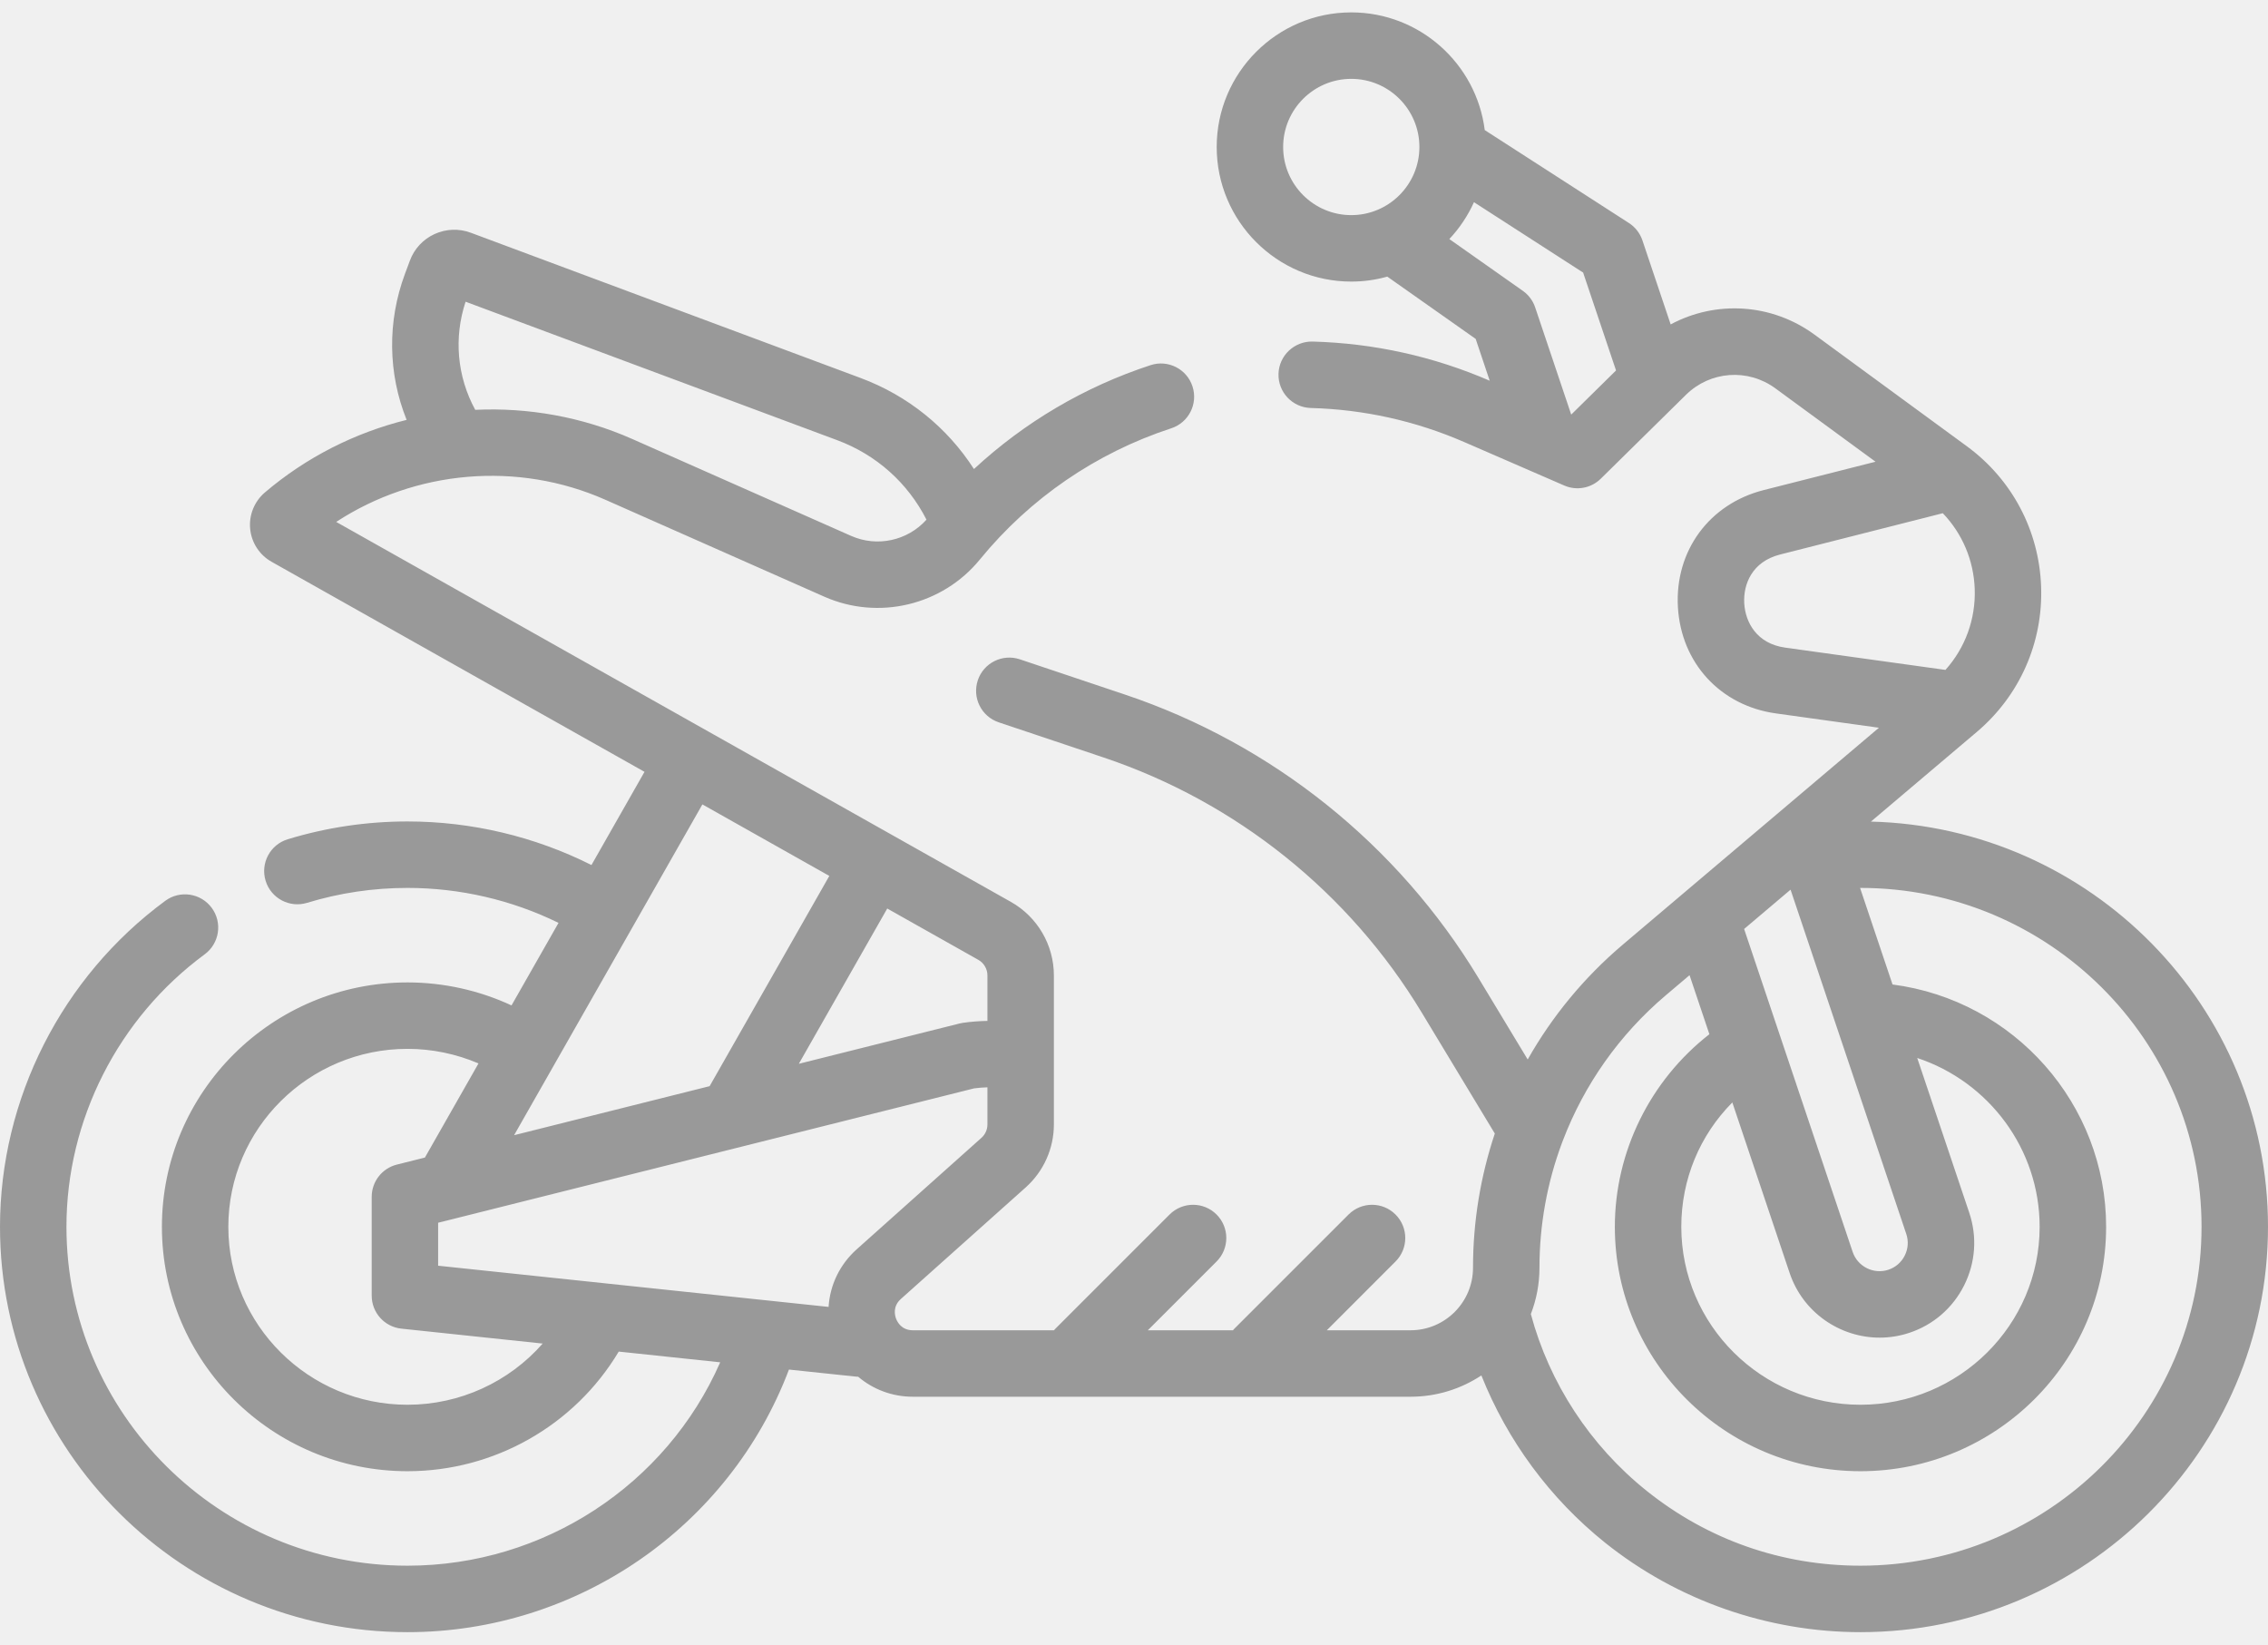
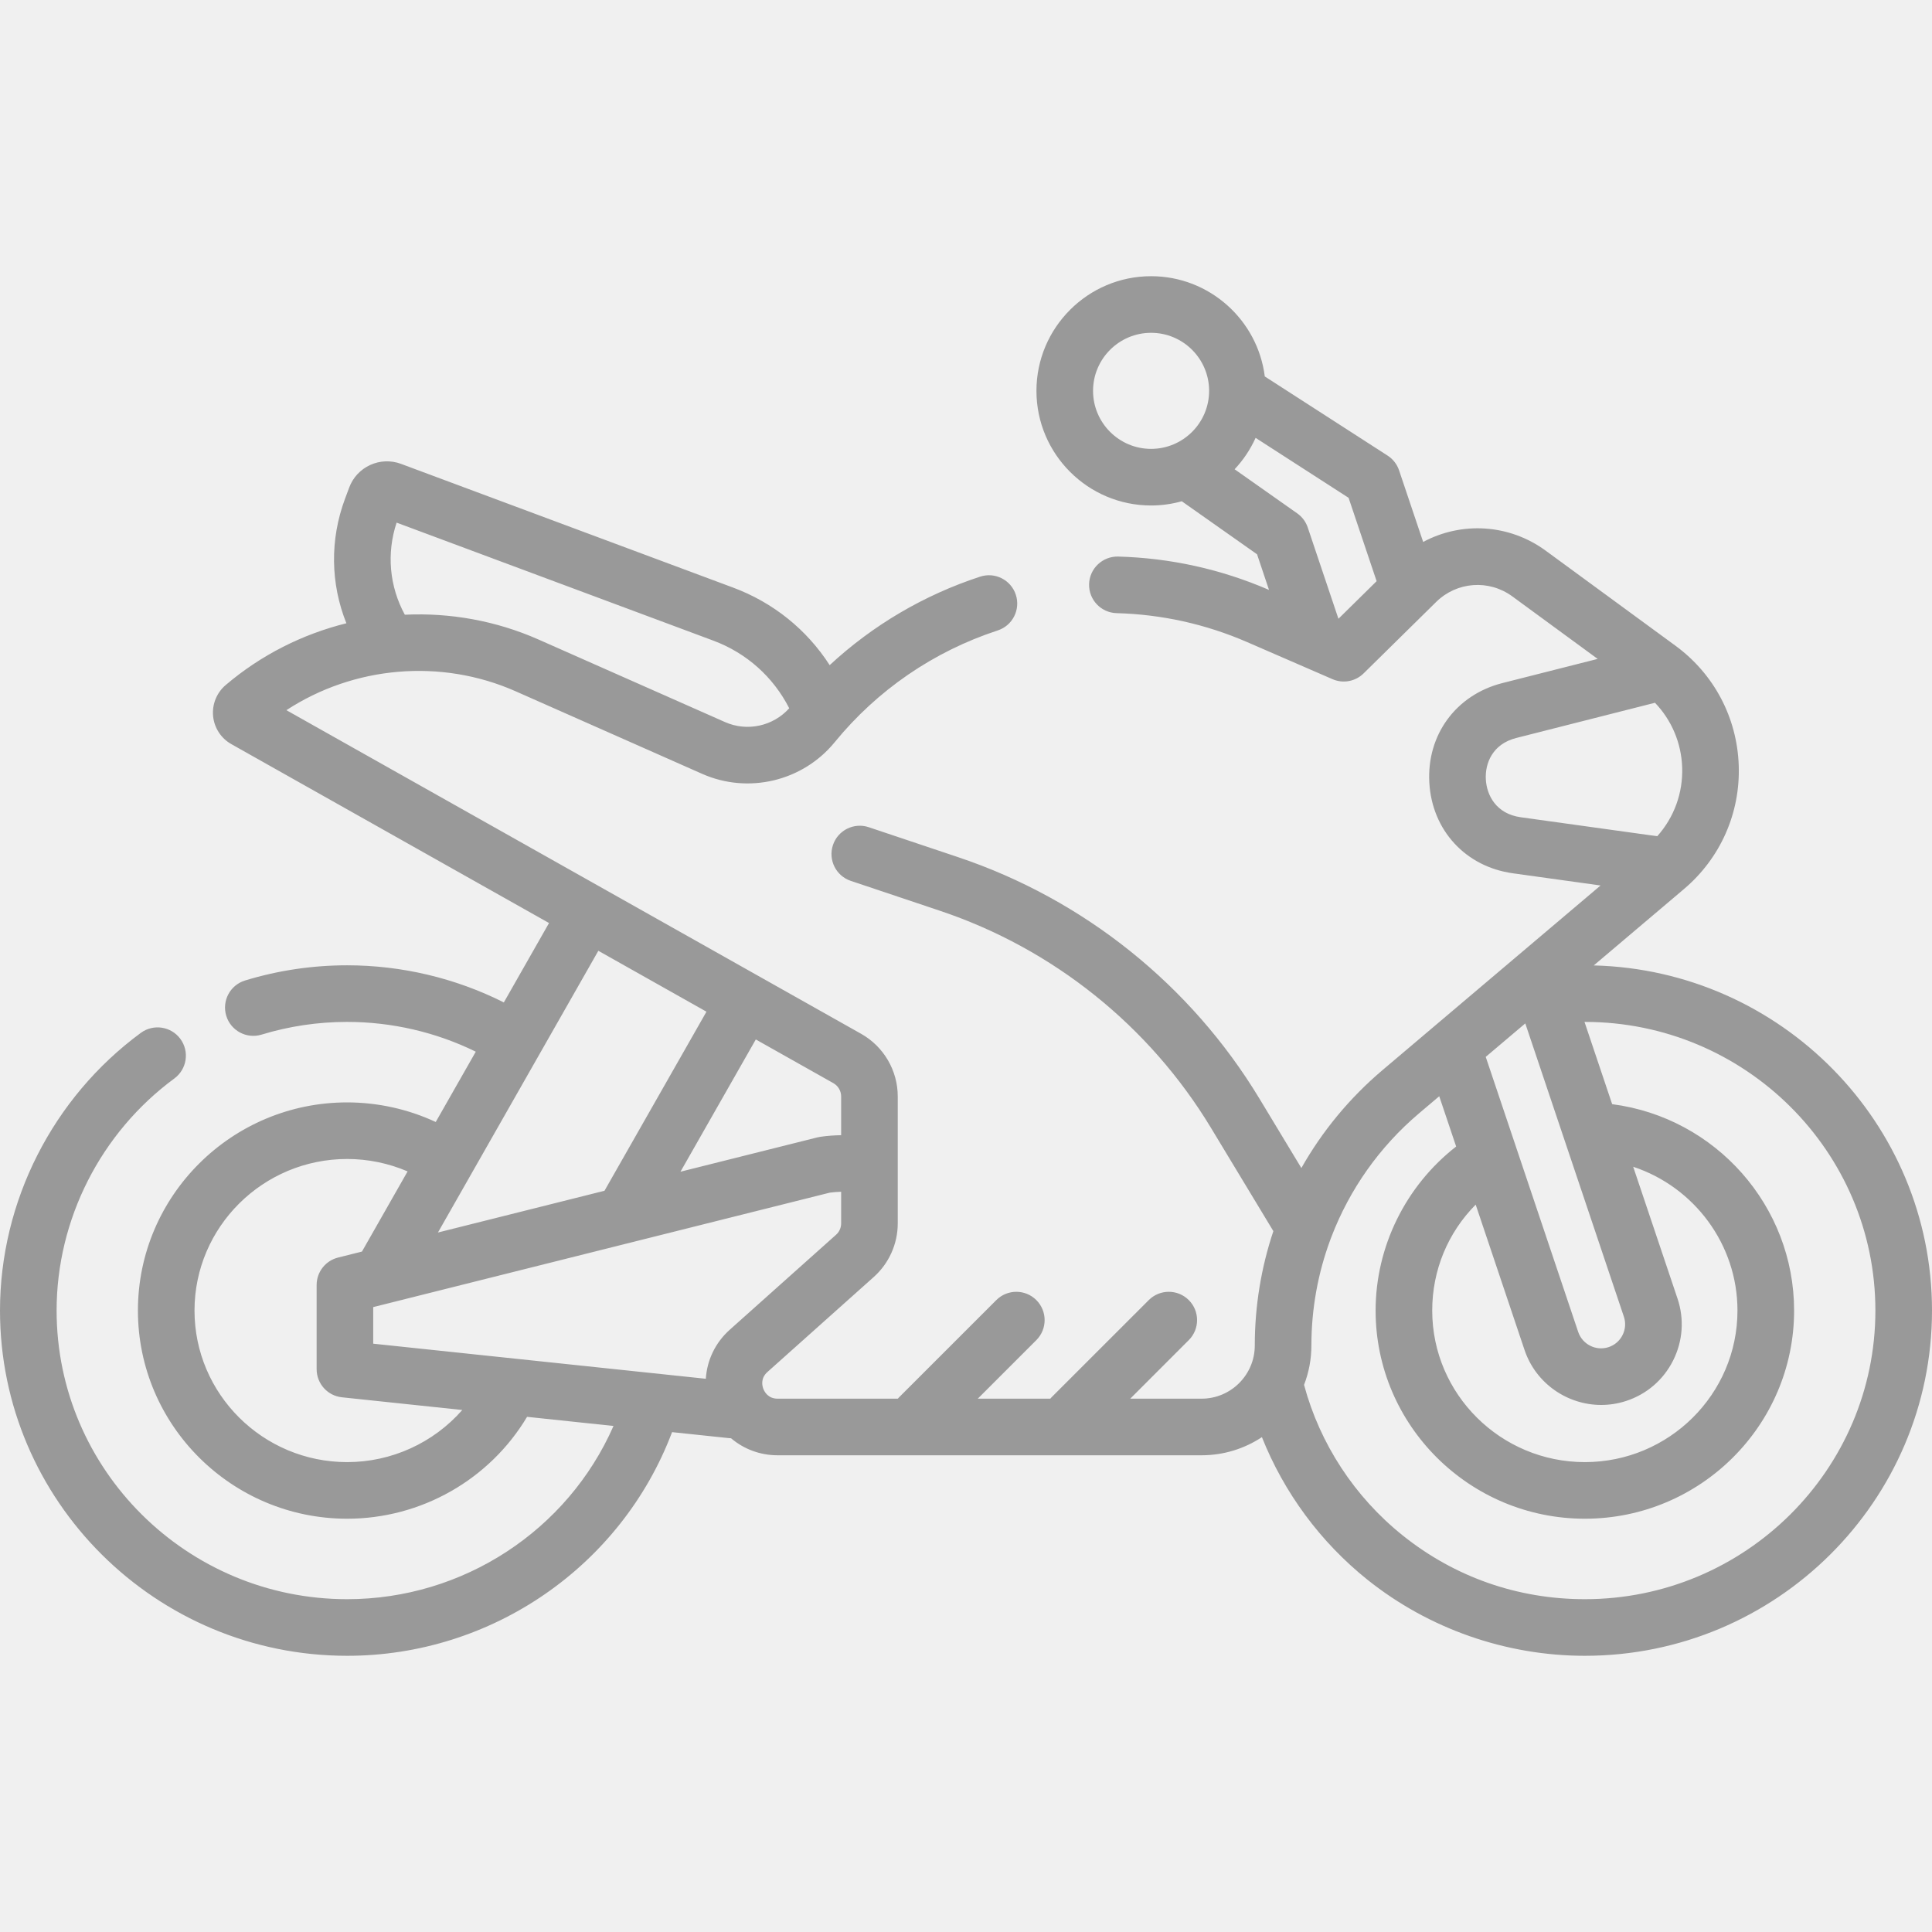
- <svg xmlns="http://www.w3.org/2000/svg" width="80" height="58" viewBox="0 0 80 58" fill="none">
-   <path d="M65.994 28.976L69.73 25.813C71.24 24.534 72.067 22.666 71.997 20.689C71.927 18.711 70.972 16.906 69.376 15.737L64.008 11.805C62.486 10.69 60.517 10.59 58.93 11.441L57.933 8.476C57.848 8.225 57.681 8.009 57.457 7.865L52.372 4.588C52.078 2.251 50.08 0.437 47.664 0.437C45.047 0.437 42.917 2.567 42.917 5.184C42.917 7.801 45.047 9.931 47.664 9.931C48.105 9.931 48.531 9.869 48.935 9.756L52.052 11.952L52.547 13.427C50.563 12.569 48.461 12.105 46.3 12.046C45.658 12.03 45.114 12.539 45.097 13.185C45.079 13.833 45.589 14.371 46.236 14.389C48.107 14.44 49.925 14.843 51.642 15.588L55.176 17.123C55.614 17.314 56.124 17.219 56.465 16.883L59.468 13.926C60.325 13.082 61.653 12.985 62.623 13.696L66.156 16.284L62.209 17.285C60.291 17.772 59.076 19.427 59.185 21.403C59.294 23.378 60.684 24.889 62.644 25.161L66.276 25.666L57.243 33.314C55.876 34.472 54.746 35.846 53.887 37.366L52.149 34.489C49.31 29.79 44.88 26.24 39.675 24.494L35.974 23.253C35.361 23.047 34.696 23.378 34.491 23.991C34.285 24.605 34.615 25.269 35.229 25.475L38.93 26.716C43.609 28.286 47.591 31.477 50.143 35.701L52.727 39.978C52.223 41.486 51.958 43.082 51.958 44.712C51.958 45.927 50.97 46.916 49.755 46.916H46.801L49.225 44.491C49.683 44.033 49.683 43.291 49.225 42.834C48.768 42.376 48.026 42.376 47.568 42.834L43.535 46.866C43.52 46.882 43.506 46.899 43.491 46.916H40.488L42.913 44.491C43.37 44.033 43.37 43.291 42.913 42.834C42.455 42.376 41.713 42.376 41.255 42.834L37.222 46.866C37.207 46.882 37.193 46.899 37.178 46.916H32.199C31.806 46.916 31.655 46.631 31.608 46.509C31.561 46.386 31.484 46.074 31.777 45.812L36.181 41.877C36.812 41.313 37.174 40.504 37.174 39.658V34.401C37.174 33.328 36.593 32.335 35.658 31.808L11.859 18.407C14.655 16.58 18.256 16.255 21.352 17.625L29.076 21.044C30.987 21.889 33.242 21.35 34.563 19.733C36.328 17.573 38.662 15.973 41.314 15.105C41.929 14.904 42.264 14.242 42.063 13.627C41.862 13.012 41.201 12.676 40.585 12.878C38.255 13.64 36.136 14.891 34.355 16.542C33.408 15.072 32.021 13.951 30.354 13.33L16.606 8.208C16.188 8.053 15.735 8.069 15.329 8.254C14.924 8.44 14.614 8.772 14.459 9.19L14.285 9.656C13.656 11.347 13.685 13.169 14.343 14.808C12.528 15.259 10.808 16.12 9.342 17.369C8.971 17.686 8.777 18.166 8.824 18.653C8.871 19.139 9.153 19.573 9.58 19.813L22.734 27.221L20.863 30.508C18.863 29.502 16.63 28.971 14.375 28.971C12.934 28.971 11.512 29.183 10.147 29.6C9.528 29.789 9.18 30.444 9.369 31.063C9.558 31.682 10.214 32.03 10.832 31.841C11.975 31.492 13.167 31.315 14.375 31.315C16.224 31.315 18.055 31.741 19.701 32.548L18.043 35.459C16.902 34.928 15.643 34.648 14.375 34.648C9.597 34.648 5.711 38.514 5.711 43.267C5.711 48.02 9.597 51.887 14.375 51.887C17.433 51.887 20.266 50.276 21.825 47.668L25.404 48.046C23.506 52.369 19.177 55.219 14.375 55.219C7.741 55.219 2.344 49.857 2.344 43.267C2.344 39.497 4.167 35.905 7.22 33.657C7.741 33.273 7.852 32.54 7.469 32.019C7.085 31.498 6.351 31.386 5.83 31.77C2.18 34.457 0 38.755 0 43.267C0 51.15 6.449 57.563 14.375 57.563C20.36 57.563 25.729 53.852 27.829 48.302L30.185 48.55C30.214 48.553 30.243 48.554 30.271 48.555C30.796 49.001 31.47 49.26 32.199 49.26H49.755C50.677 49.26 51.536 48.983 52.253 48.509C53.166 50.802 54.672 52.852 56.623 54.413C59.163 56.444 62.36 57.563 65.625 57.563C73.551 57.563 80 51.15 80 43.267C80 35.507 73.751 29.171 65.994 28.976ZM45.261 5.184C45.261 3.859 46.339 2.781 47.664 2.781C48.989 2.781 50.067 3.859 50.067 5.184C50.067 6.509 48.989 7.587 47.664 7.587C46.339 7.587 45.261 6.509 45.261 5.184ZM55.422 14.622L54.151 10.842C54.072 10.605 53.919 10.401 53.715 10.257L51.123 8.431C51.48 8.051 51.774 7.612 51.992 7.131L55.842 9.613L57.003 13.065L55.422 14.622ZM16.423 10.641L29.535 15.526C30.91 16.038 32.018 17.028 32.68 18.327C32.017 19.068 30.941 19.306 30.025 18.901L22.301 15.482C20.535 14.701 18.636 14.367 16.763 14.454C16.123 13.279 16.001 11.912 16.423 10.641ZM34.619 40.129L30.215 44.064C29.615 44.601 29.274 45.33 29.227 46.092L15.454 44.639V43.124L34.36 38.385C34.516 38.364 34.673 38.352 34.83 38.348V39.658C34.83 39.838 34.753 40.01 34.619 40.129ZM34.83 34.402V36.006C34.541 36.01 34.252 36.032 33.966 36.073C33.927 36.079 33.889 36.087 33.85 36.096L28.177 37.518L31.296 32.042L34.508 33.851C34.707 33.963 34.83 34.174 34.83 34.402ZM29.253 30.892L25.031 38.307L18.134 40.036L24.776 28.37L29.253 30.892ZM14.375 49.543C10.889 49.543 8.054 46.727 8.054 43.267C8.054 39.806 10.889 36.991 14.375 36.991C15.237 36.991 16.092 37.169 16.878 37.505L14.988 40.825L13.998 41.073C13.476 41.204 13.111 41.672 13.111 42.21V45.694C13.111 46.294 13.563 46.797 14.16 46.859L19.142 47.385C17.954 48.739 16.222 49.543 14.375 49.543ZM63.159 31.377L67.24 43.517C67.326 43.771 67.307 44.043 67.186 44.283C67.066 44.522 66.86 44.7 66.605 44.783C66.087 44.952 65.524 44.67 65.35 44.153L61.521 32.763L63.159 31.377ZM61.105 38.881L63.128 44.9C63.596 46.291 64.905 47.176 66.302 47.176C66.644 47.176 66.992 47.123 67.334 47.011C68.187 46.732 68.878 46.136 69.281 45.334C69.683 44.532 69.748 43.621 69.462 42.77L67.627 37.313C70.157 38.151 71.945 40.529 71.945 43.267C71.945 46.727 69.11 49.543 65.625 49.543C62.14 49.543 59.305 46.727 59.305 43.267C59.305 41.596 59.952 40.045 61.105 38.881ZM61.525 21.273C61.488 20.608 61.8 19.808 62.785 19.558L68.529 18.1C69.216 18.816 69.619 19.758 69.655 20.771C69.692 21.835 69.32 22.848 68.623 23.626L62.967 22.84C61.96 22.7 61.562 21.939 61.525 21.273ZM65.625 55.219C62.85 55.219 60.243 54.307 58.087 52.582C56.092 50.987 54.652 48.783 53.998 46.344C54.194 45.837 54.302 45.287 54.302 44.713C54.302 43.198 54.573 41.717 55.087 40.332C55.104 40.294 55.118 40.255 55.131 40.216C55.88 38.257 57.115 36.494 58.757 35.103L59.596 34.393L60.296 36.475C58.205 38.103 56.961 40.622 56.961 43.267C56.961 48.02 60.848 51.887 65.625 51.887C70.403 51.887 74.29 48.02 74.29 43.267C74.29 38.947 71.053 35.279 66.756 34.721L65.611 31.315C65.616 31.315 65.62 31.315 65.625 31.315C72.259 31.315 77.656 36.677 77.656 43.267C77.656 49.858 72.259 55.219 65.625 55.219Z" fill="#999999" />
+ <svg xmlns="http://www.w3.org/2000/svg" width="80" height="80" viewBox="0 0 80 80" fill="none">
+   <g clip-path="url(#clip0_802:3844)">
+     <path d="M65.994 39.976L69.73 36.813C71.24 35.534 72.067 33.666 71.997 31.689C71.927 29.711 70.972 27.906 69.376 26.737L64.008 22.805C62.486 21.69 60.517 21.59 58.93 22.441L57.933 19.477C57.848 19.225 57.681 19.009 57.457 18.865L52.372 15.588C52.078 13.251 50.08 11.437 47.664 11.437C45.047 11.437 42.917 13.567 42.917 16.184C42.917 18.801 45.047 20.931 47.664 20.931C48.105 20.931 48.531 20.869 48.935 20.756L52.052 22.952L52.547 24.427C50.563 23.569 48.461 23.105 46.3 23.046C45.658 23.03 45.114 23.538 45.097 24.186C45.079 24.833 45.589 25.371 46.236 25.389C48.107 25.44 49.925 25.843 51.642 26.588L55.176 28.123C55.614 28.314 56.124 28.219 56.465 27.883L59.468 24.926C60.325 24.082 61.653 23.985 62.623 24.696L66.156 27.284L62.209 28.285C60.291 28.772 59.076 30.427 59.185 32.403C59.294 34.378 60.684 35.889 62.644 36.161L66.276 36.666L57.243 44.314C55.876 45.472 54.746 46.846 53.887 48.366L52.149 45.489C49.31 40.79 44.88 37.24 39.675 35.494L35.974 34.253C35.361 34.047 34.696 34.378 34.491 34.991C34.285 35.605 34.615 36.269 35.229 36.475L38.93 37.716C43.609 39.286 47.591 42.477 50.143 46.701L52.727 50.978C52.223 52.486 51.958 54.082 51.958 55.712C51.958 56.927 50.97 57.916 49.755 57.916H46.801L49.225 55.491C49.683 55.033 49.683 54.291 49.225 53.834C48.768 53.376 48.026 53.376 47.568 53.834L43.535 57.866C43.52 57.882 43.506 57.899 43.491 57.916H40.488L42.913 55.491C43.37 55.033 43.37 54.291 42.913 53.834C42.455 53.376 41.713 53.376 41.255 53.834L37.222 57.866C37.207 57.882 37.193 57.899 37.178 57.916H32.199C31.806 57.916 31.655 57.631 31.608 57.509C31.561 57.386 31.484 57.074 31.777 56.812L36.181 52.877C36.812 52.313 37.174 51.504 37.174 50.658V45.401C37.174 44.328 36.593 43.335 35.658 42.808L11.859 29.407C14.655 27.58 18.256 27.255 21.352 28.625L29.076 32.044C30.987 32.889 33.242 32.35 34.563 30.733C36.328 28.573 38.662 26.973 41.314 26.105C41.929 25.904 42.264 25.242 42.063 24.627C41.862 24.012 41.201 23.676 40.585 23.878C38.255 24.64 36.136 25.891 34.355 27.542C33.408 26.072 32.021 24.951 30.354 24.33L16.606 19.208C16.188 19.053 15.735 19.069 15.329 19.254C14.924 19.44 14.614 19.772 14.459 20.19L14.285 20.656C13.656 22.347 13.685 24.169 14.343 25.808C12.528 26.259 10.808 27.12 9.342 28.369C8.971 28.686 8.777 29.166 8.824 29.653C8.871 30.139 9.153 30.573 9.58 30.813L22.734 38.221L20.863 41.508C18.863 40.502 16.63 39.971 14.375 39.971C12.934 39.971 11.512 40.183 10.147 40.6C9.528 40.789 9.18 41.444 9.369 42.063C9.558 42.682 10.214 43.03 10.832 42.841C11.975 42.492 13.167 42.315 14.375 42.315C16.224 42.315 18.055 42.74 19.701 43.548L18.043 46.459C16.902 45.928 15.643 45.648 14.375 45.648C9.597 45.648 5.711 49.514 5.711 54.267C5.711 59.02 9.597 62.887 14.375 62.887C17.433 62.887 20.266 61.276 21.825 58.668L25.404 59.046C23.506 63.369 19.177 66.219 14.375 66.219C7.741 66.219 2.344 60.857 2.344 54.267C2.344 50.497 4.167 46.905 7.22 44.657C7.741 44.273 7.852 43.54 7.469 43.019C7.085 42.498 6.351 42.386 5.83 42.77C2.18 45.457 0 49.755 0 54.267C0 62.15 6.449 68.563 14.375 68.563C20.36 68.563 25.729 64.852 27.829 59.302L30.185 59.55C30.214 59.553 30.243 59.554 30.271 59.555C30.796 60.001 31.47 60.26 32.199 60.26H49.755C50.677 60.26 51.536 59.983 52.253 59.509C53.166 61.802 54.672 63.852 56.623 65.413C59.163 67.444 62.36 68.563 65.625 68.563C73.551 68.563 80 62.15 80 54.267C80 46.507 73.751 40.171 65.994 39.976V39.976ZM45.261 16.184C45.261 14.859 46.339 13.781 47.664 13.781C48.989 13.781 50.067 14.859 50.067 16.184C50.067 17.509 48.989 18.587 47.664 18.587C46.339 18.587 45.261 17.509 45.261 16.184ZM55.422 25.622L54.151 21.842C54.072 21.605 53.919 21.401 53.715 21.257L51.123 19.431C51.48 19.051 51.774 18.612 51.992 18.131L55.842 20.613L57.003 24.065L55.422 25.622ZM16.423 21.641L29.535 26.526C30.91 27.038 32.018 28.028 32.68 29.327C32.017 30.068 30.941 30.306 30.025 29.901L22.301 26.482C20.535 25.701 18.636 25.366 16.763 25.454C16.123 24.279 16.001 22.912 16.423 21.641V21.641ZM34.619 51.129L30.215 55.064C29.615 55.601 29.274 56.33 29.227 57.092L15.454 55.639V54.124L34.36 49.385C34.516 49.364 34.673 49.352 34.83 49.348V50.658C34.83 50.838 34.753 51.01 34.619 51.129ZM34.83 45.402V47.006C34.541 47.01 34.252 47.032 33.966 47.073C33.927 47.079 33.889 47.087 33.85 47.096L28.177 48.518L31.296 43.042L34.508 44.851C34.707 44.963 34.83 45.174 34.83 45.402V45.402ZM29.253 41.892L25.031 49.307L18.134 51.036L24.776 39.37L29.253 41.892ZM14.375 60.543C10.889 60.543 8.054 57.727 8.054 54.267C8.054 50.806 10.889 47.991 14.375 47.991C15.237 47.991 16.092 48.169 16.878 48.505L14.988 51.825L13.998 52.073C13.476 52.204 13.111 52.672 13.111 53.21V56.694C13.111 57.294 13.563 57.797 14.16 57.859L19.142 58.385C17.954 59.739 16.222 60.543 14.375 60.543V60.543ZM63.159 42.377L67.24 54.517C67.326 54.771 67.307 55.043 67.186 55.283C67.066 55.522 66.86 55.7 66.605 55.783C66.087 55.952 65.524 55.67 65.35 55.153L61.521 43.763L63.159 42.377ZM61.105 49.881L63.128 55.9C63.596 57.291 64.905 58.176 66.302 58.176C66.644 58.176 66.992 58.123 67.334 58.011C68.187 57.732 68.878 57.136 69.281 56.334C69.683 55.532 69.748 54.621 69.462 53.77L67.627 48.313C70.157 49.151 71.945 51.529 71.945 54.267C71.945 57.727 69.11 60.543 65.625 60.543C62.14 60.543 59.305 57.727 59.305 54.267C59.305 52.596 59.952 51.045 61.105 49.881V49.881ZM61.525 32.273C61.488 31.608 61.8 30.808 62.785 30.558L68.529 29.1C69.216 29.816 69.619 30.758 69.655 31.771C69.692 32.835 69.32 33.848 68.623 34.626L62.967 33.84C61.96 33.7 61.562 32.939 61.525 32.273V32.273ZM65.625 66.219C62.85 66.219 60.243 65.307 58.087 63.582C56.092 61.987 54.652 59.783 53.998 57.344C54.194 56.837 54.302 56.287 54.302 55.713C54.302 54.198 54.573 52.717 55.087 51.332C55.104 51.294 55.118 51.255 55.131 51.216C55.88 49.257 57.115 47.494 58.757 46.103L59.596 45.393L60.296 47.475C58.205 49.103 56.961 51.622 56.961 54.267C56.961 59.02 60.848 62.887 65.625 62.887C70.403 62.887 74.29 59.02 74.29 54.267C74.29 49.947 71.053 46.279 66.756 45.721L65.611 42.315C65.616 42.315 65.62 42.315 65.625 42.315C72.259 42.315 77.656 47.677 77.656 54.267C77.656 60.858 72.259 66.219 65.625 66.219V66.219Z" fill="#999999" />
+   </g>
+   <defs>
+     <clipPath id="clip0_802:3844">
+       <rect width="80" height="80" fill="white" />
+     </clipPath>
+   </defs>
</svg>
